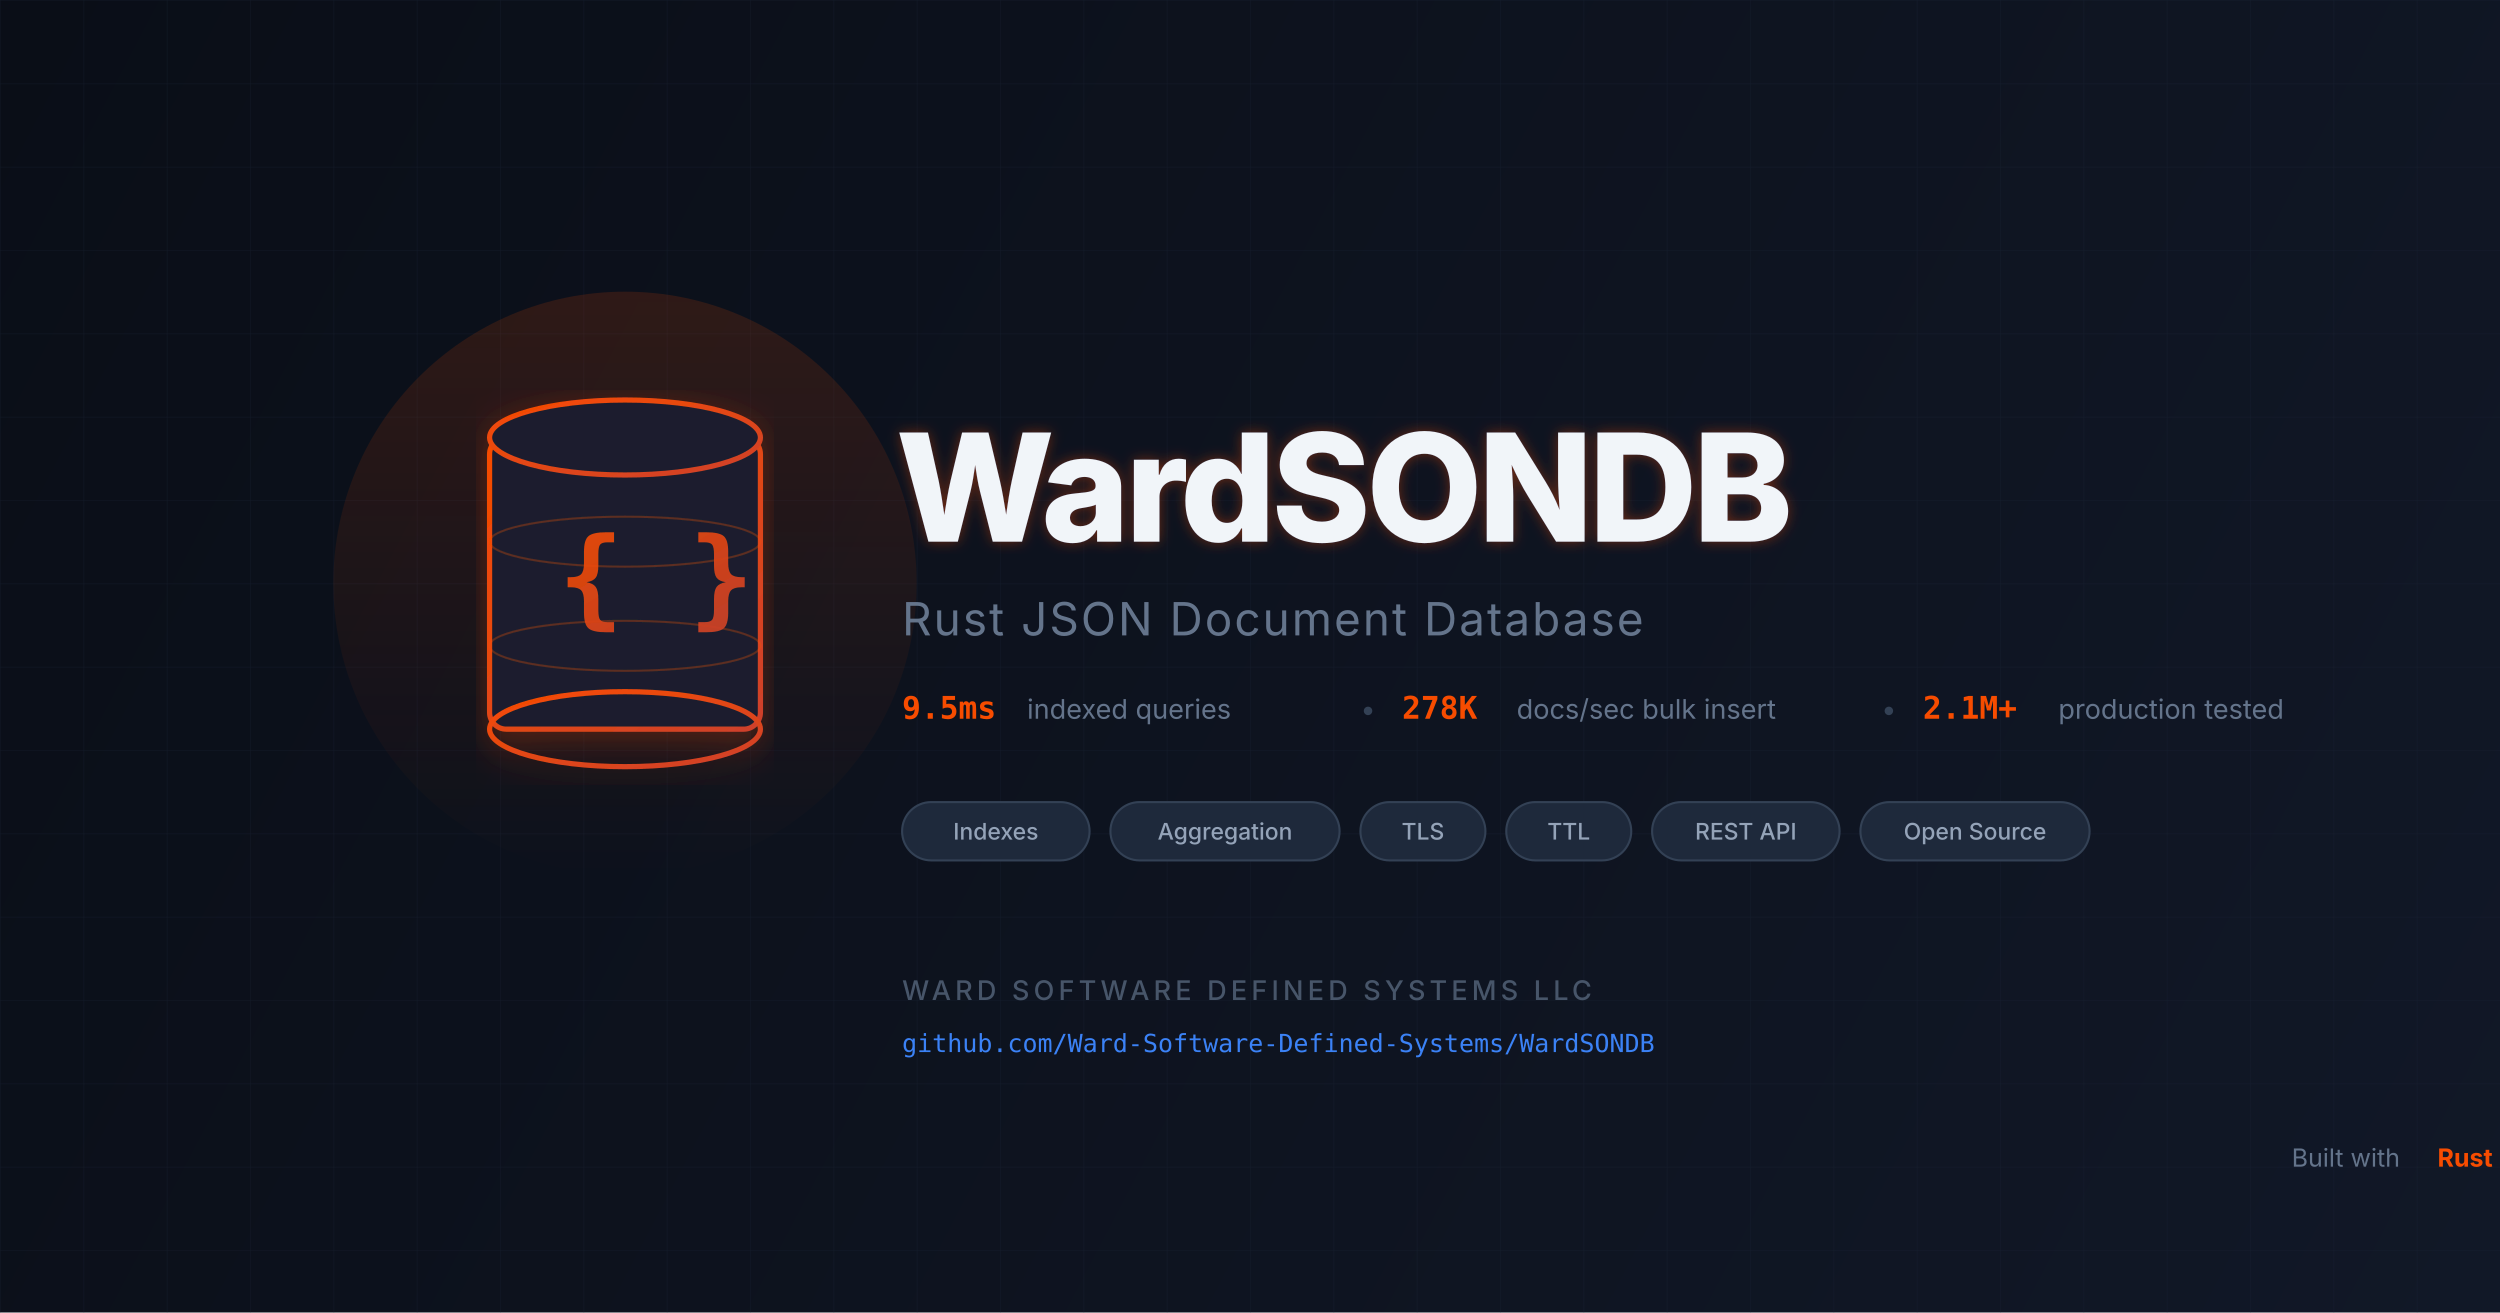
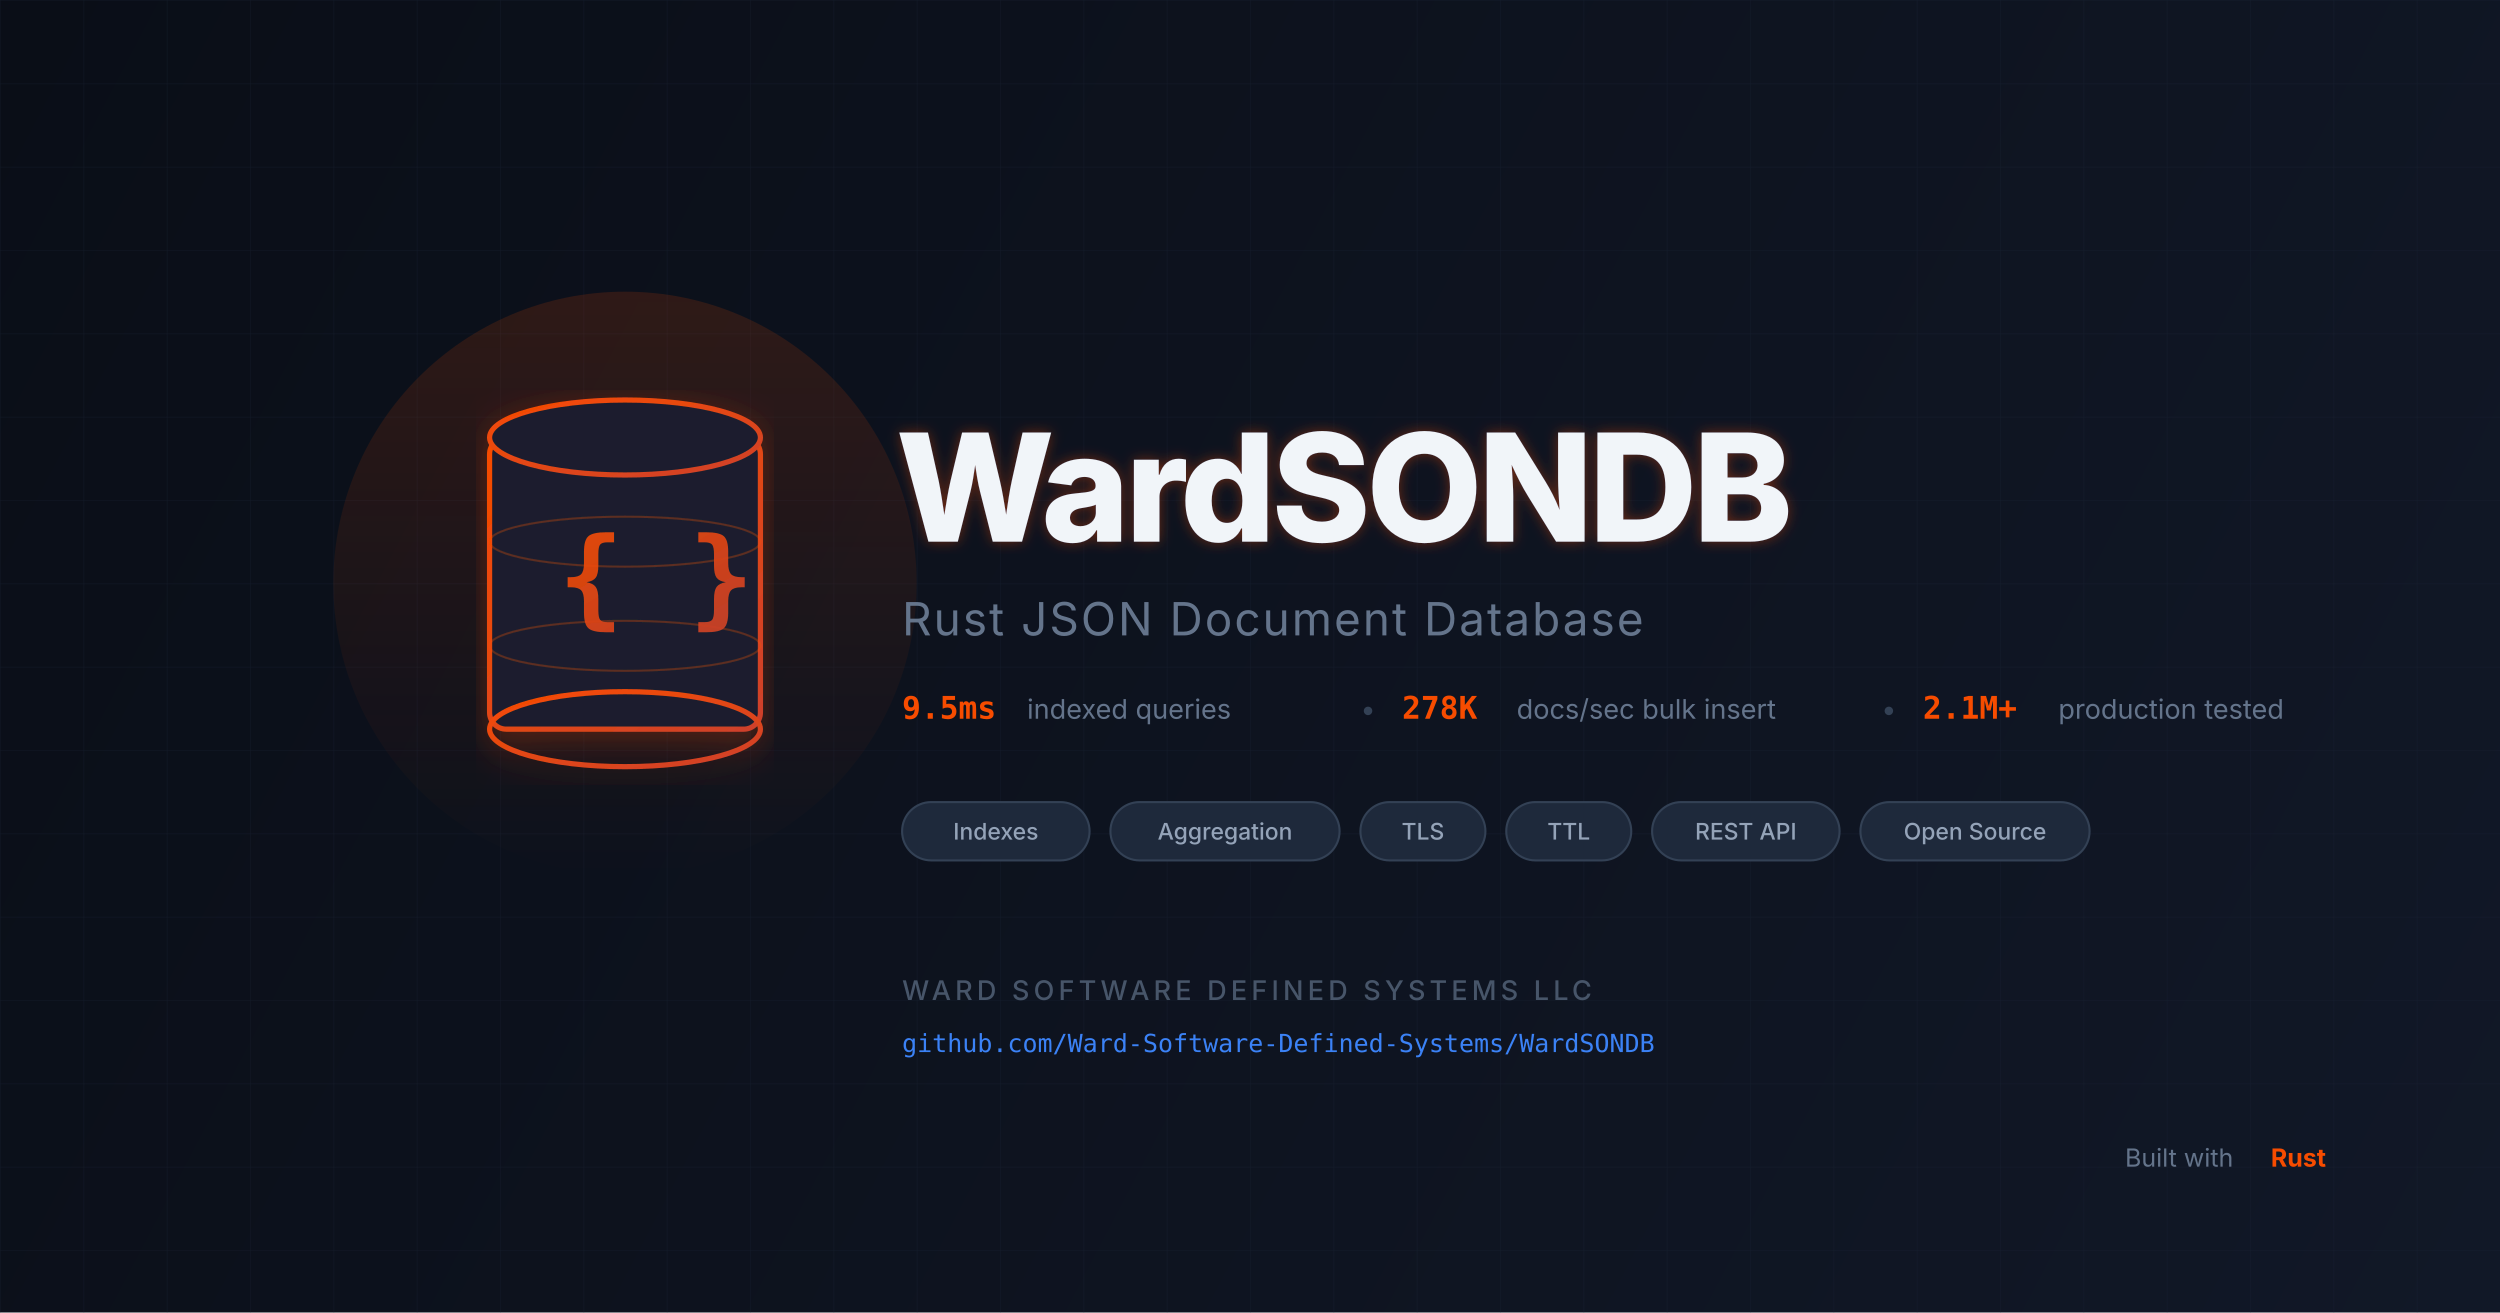
<svg xmlns="http://www.w3.org/2000/svg" viewBox="0 0 1200 630" fill="none">
  <defs>
    <linearGradient id="bg" x1="0" y1="0" x2="1200" y2="630" gradientUnits="userSpaceOnUse">
      <stop offset="0%" stop-color="#0a0e17" />
      <stop offset="100%" stop-color="#111827" />
    </linearGradient>
    <linearGradient id="rust" x1="0" y1="0" x2="1" y2="1">
      <stop offset="0%" stop-color="#F74C00" />
      <stop offset="100%" stop-color="#CE412B" />
    </linearGradient>
    <linearGradient id="accent" x1="0" y1="0" x2="1" y2="1">
      <stop offset="0%" stop-color="#3B82F6" />
      <stop offset="100%" stop-color="#1D4ED8" />
    </linearGradient>
    <linearGradient id="glow" x1="0" y1="0" x2="0" y2="1">
      <stop offset="0%" stop-color="#F74C00" stop-opacity="0.15" />
      <stop offset="100%" stop-color="#F74C00" stop-opacity="0" />
    </linearGradient>
    <filter id="shadow" x="-5%" y="-5%" width="110%" height="110%">
      <feDropShadow dx="0" dy="4" stdDeviation="8" flood-color="#F74C00" flood-opacity="0.3" />
    </filter>
    <filter id="textglow">
      <feDropShadow dx="0" dy="0" stdDeviation="3" flood-color="#F74C00" flood-opacity="0.4" />
    </filter>
  </defs>
  <rect width="1200" height="630" fill="url(#bg)" />
  <pattern id="grid" width="40" height="40" patternUnits="userSpaceOnUse">
    <path d="M 40 0 L 0 0 0 40" fill="none" stroke="#1e293b" stroke-width="0.5" />
  </pattern>
  <rect width="1200" height="630" fill="url(#grid)" opacity="0.4" />
  <ellipse cx="300" cy="280" rx="140" ry="140" fill="url(#glow)" />
  <g transform="translate(220, 180)" filter="url(#shadow)">
    <rect x="15" y="30" width="130" height="140" rx="8" fill="#1a1f2e" stroke="url(#rust)" stroke-width="2.5" />
    <ellipse cx="80" cy="30" rx="65" ry="18" fill="#1a1f2e" stroke="url(#rust)" stroke-width="2.5" />
    <ellipse cx="80" cy="80" rx="65" ry="12" fill="none" stroke="#F74C00" stroke-width="1" opacity="0.3" />
    <ellipse cx="80" cy="130" rx="65" ry="12" fill="none" stroke="#F74C00" stroke-width="1" opacity="0.3" />
    <ellipse cx="80" cy="170" rx="65" ry="18" fill="none" stroke="url(#rust)" stroke-width="2.5" />
    <text x="48" y="115" font-family="JetBrains Mono, SF Mono, Consolas, monospace" font-size="52" font-weight="700" fill="url(#rust)" opacity="0.9">{ }</text>
  </g>
  <text x="430" y="260" font-family="Inter, SF Pro Display, -apple-system, Helvetica Neue, sans-serif" font-size="72" font-weight="800" fill="#F1F5F9" letter-spacing="-2" filter="url(#textglow)">WardSONDB</text>
  <text x="433" y="305" font-family="Inter, SF Pro Display, -apple-system, Helvetica Neue, sans-serif" font-size="22" font-weight="400" fill="#64748B" letter-spacing="1">Rust JSON Document Database</text>
  <g transform="translate(433, 345)">
    <text x="0" y="0" font-family="JetBrains Mono, SF Mono, Consolas, monospace" font-size="15" font-weight="700" fill="#F74C00">9.5ms</text>
    <text x="60" y="0" font-family="Inter, SF Pro Display, sans-serif" font-size="13" fill="#64748B">indexed queries</text>
    <text x="220" y="0" font-family="Inter, SF Pro Display, sans-serif" font-size="13" fill="#334155">•</text>
    <text x="240" y="0" font-family="JetBrains Mono, SF Mono, Consolas, monospace" font-size="15" font-weight="700" fill="#F74C00">278K</text>
    <text x="295" y="0" font-family="Inter, SF Pro Display, sans-serif" font-size="13" fill="#64748B">docs/sec bulk insert</text>
    <text x="470" y="0" font-family="Inter, SF Pro Display, sans-serif" font-size="13" fill="#334155">•</text>
    <text x="490" y="0" font-family="JetBrains Mono, SF Mono, Consolas, monospace" font-size="15" font-weight="700" fill="#F74C00">2.1M+</text>
    <text x="555" y="0" font-family="Inter, SF Pro Display, sans-serif" font-size="13" fill="#64748B">production tested</text>
  </g>
  <g transform="translate(433, 385)">
    <rect x="0" y="0" width="90" height="28" rx="14" fill="#1e293b" stroke="#334155" stroke-width="1" />
    <text x="45" y="18" text-anchor="middle" font-family="Inter, SF Pro Display, sans-serif" font-size="11" font-weight="500" fill="#94A3B8">Indexes</text>
    <rect x="100" y="0" width="110" height="28" rx="14" fill="#1e293b" stroke="#334155" stroke-width="1" />
    <text x="155" y="18" text-anchor="middle" font-family="Inter, SF Pro Display, sans-serif" font-size="11" font-weight="500" fill="#94A3B8">Aggregation</text>
    <rect x="220" y="0" width="60" height="28" rx="14" fill="#1e293b" stroke="#334155" stroke-width="1" />
    <text x="250" y="18" text-anchor="middle" font-family="Inter, SF Pro Display, sans-serif" font-size="11" font-weight="500" fill="#94A3B8">TLS</text>
    <rect x="290" y="0" width="60" height="28" rx="14" fill="#1e293b" stroke="#334155" stroke-width="1" />
    <text x="320" y="18" text-anchor="middle" font-family="Inter, SF Pro Display, sans-serif" font-size="11" font-weight="500" fill="#94A3B8">TTL</text>
    <rect x="360" y="0" width="90" height="28" rx="14" fill="#1e293b" stroke="#334155" stroke-width="1" />
    <text x="405" y="18" text-anchor="middle" font-family="Inter, SF Pro Display, sans-serif" font-size="11" font-weight="500" fill="#94A3B8">REST API</text>
    <rect x="460" y="0" width="110" height="28" rx="14" fill="#1e293b" stroke="#334155" stroke-width="1" />
    <text x="515" y="18" text-anchor="middle" font-family="Inter, SF Pro Display, sans-serif" font-size="11" font-weight="500" fill="#94A3B8">Open Source</text>
  </g>
  <text x="433" y="480" font-family="Inter, SF Pro Display, sans-serif" font-size="13" font-weight="500" fill="#475569" letter-spacing="2">WARD SOFTWARE DEFINED SYSTEMS LLC</text>
  <text x="433" y="505" font-family="JetBrains Mono, SF Mono, Consolas, monospace" font-size="12" fill="#3B82F6">github.com/Ward-Software-Defined-Systems/WardSONDB</text>
-   <g transform="translate(1100, 560)">
+   <g transform="translate(1020, 560)">
    <text x="0" y="0" font-family="Inter, SF Pro Display, sans-serif" font-size="12" fill="#64748B">Built with</text>
    <text x="70" y="0" font-family="Inter, SF Pro Display, sans-serif" font-size="12" font-weight="700" fill="#F74C00">Rust</text>
  </g>
</svg>
